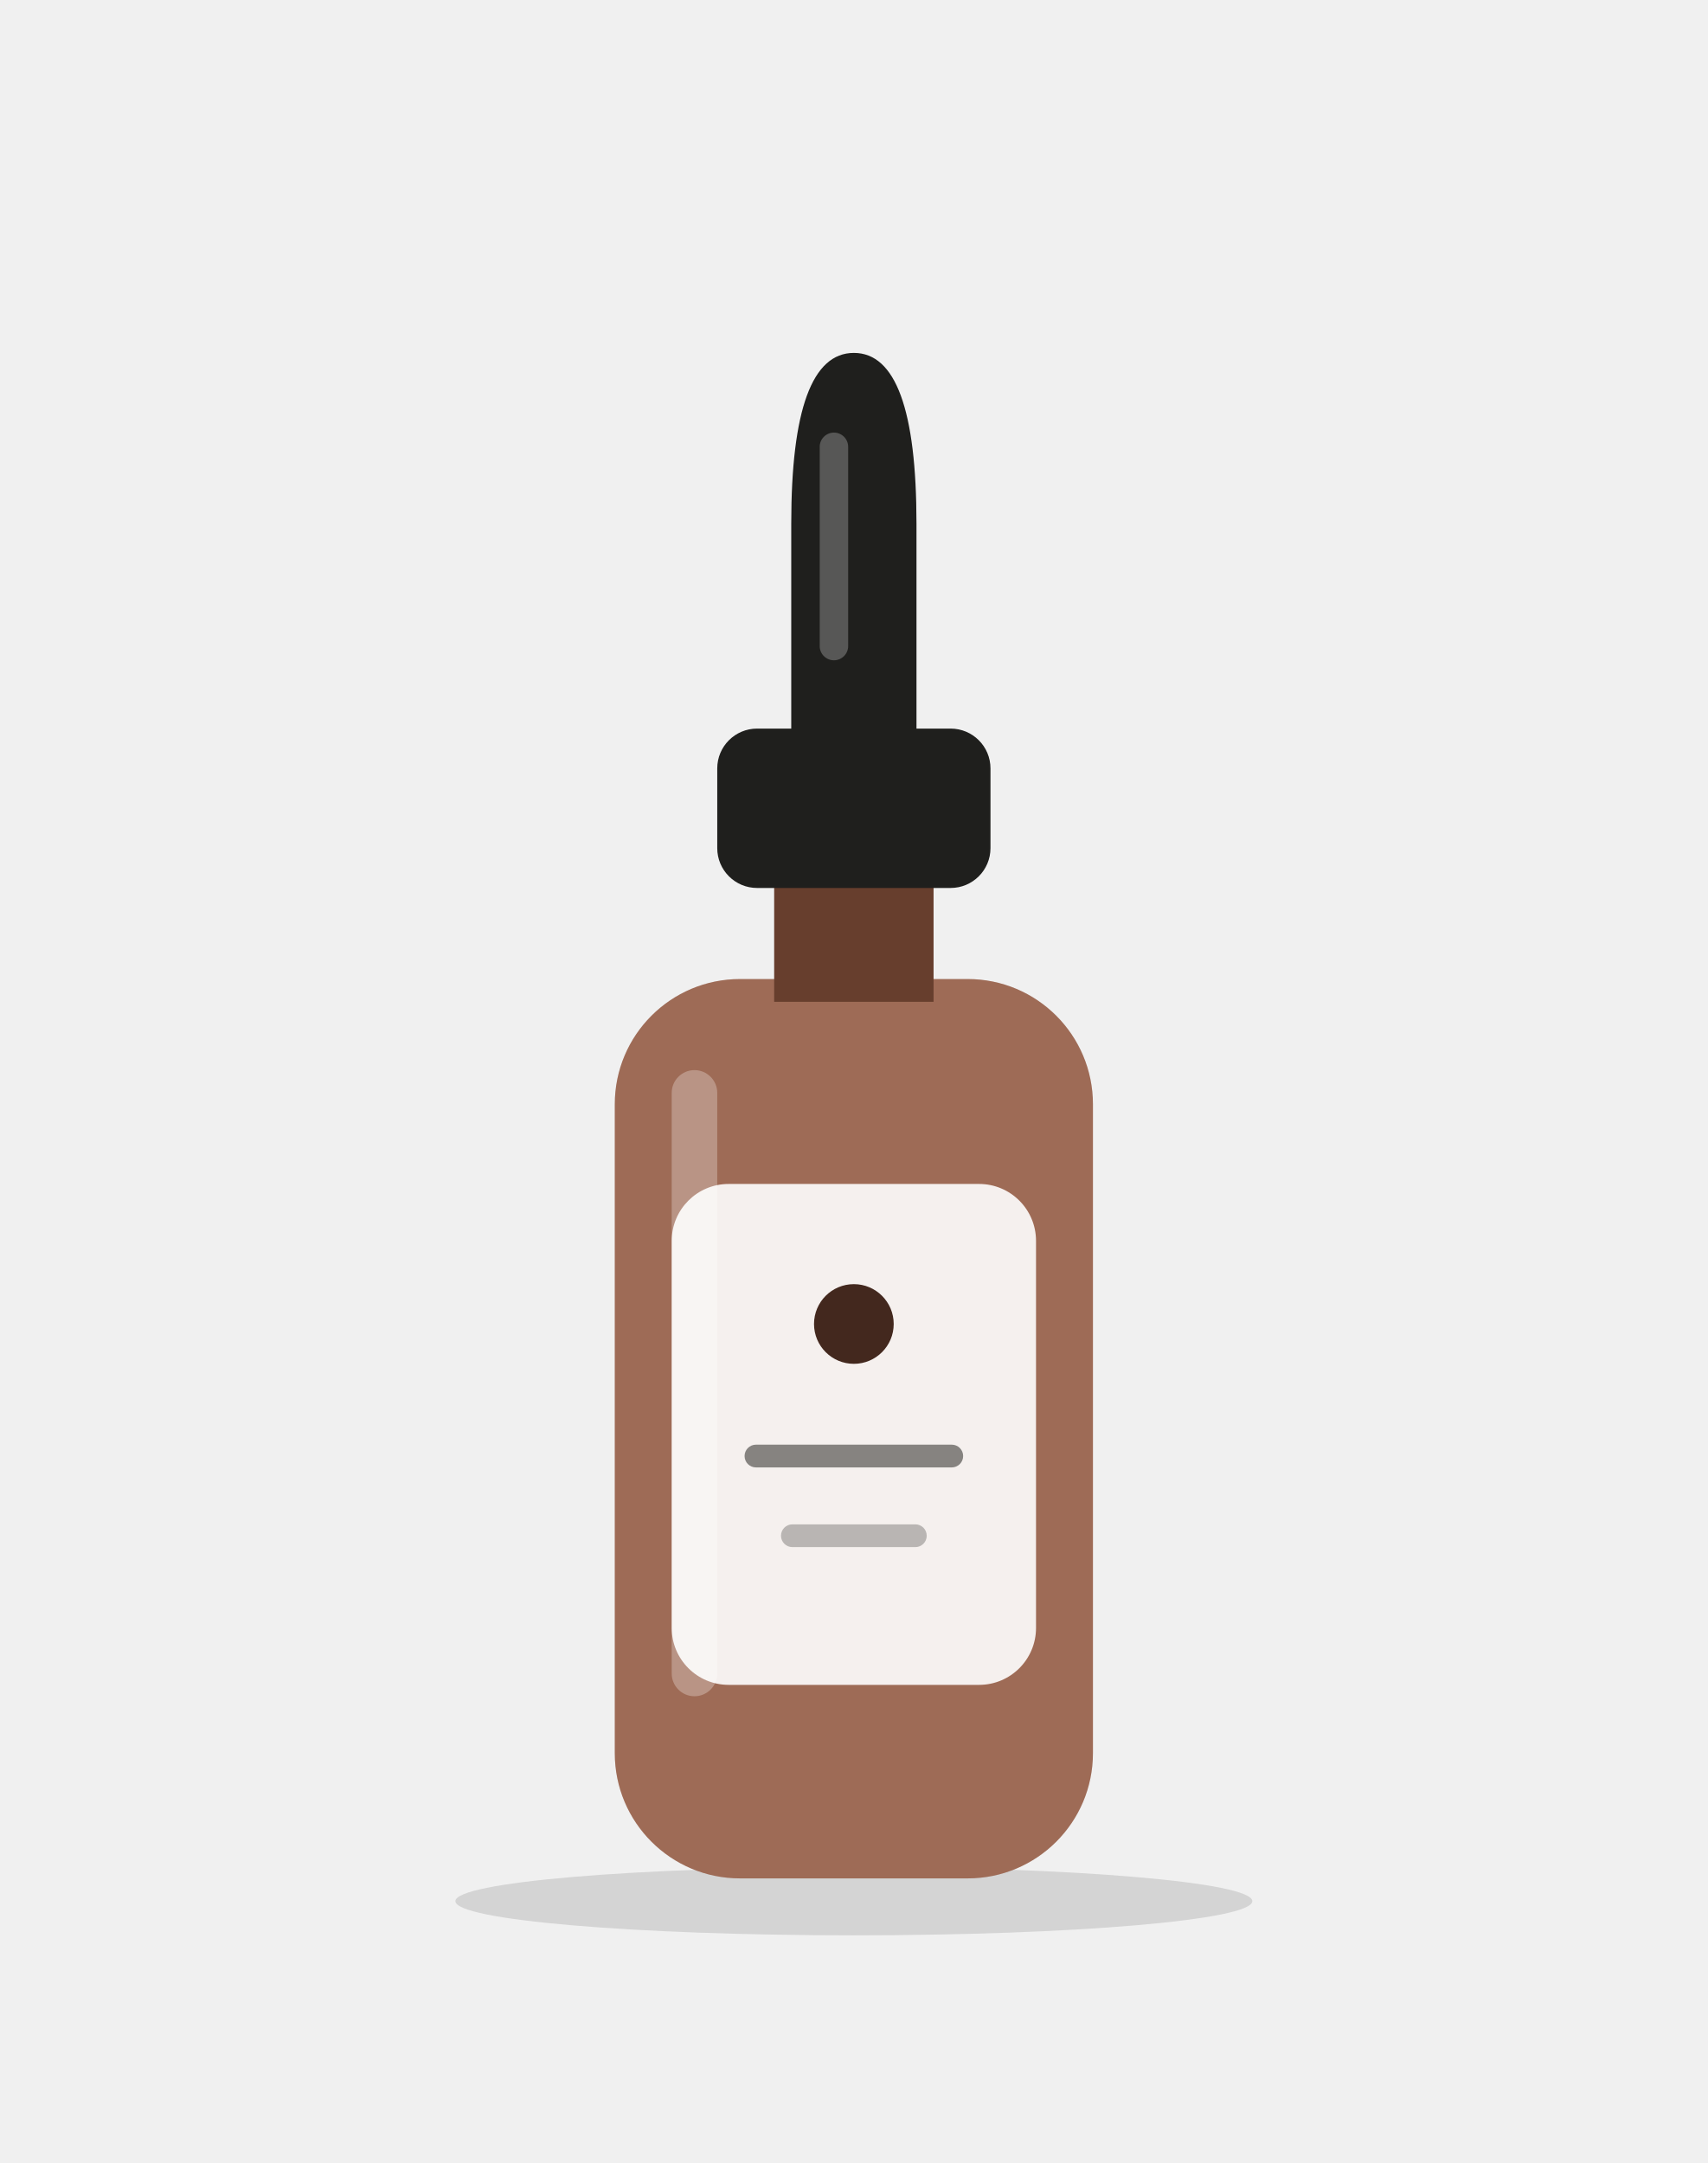
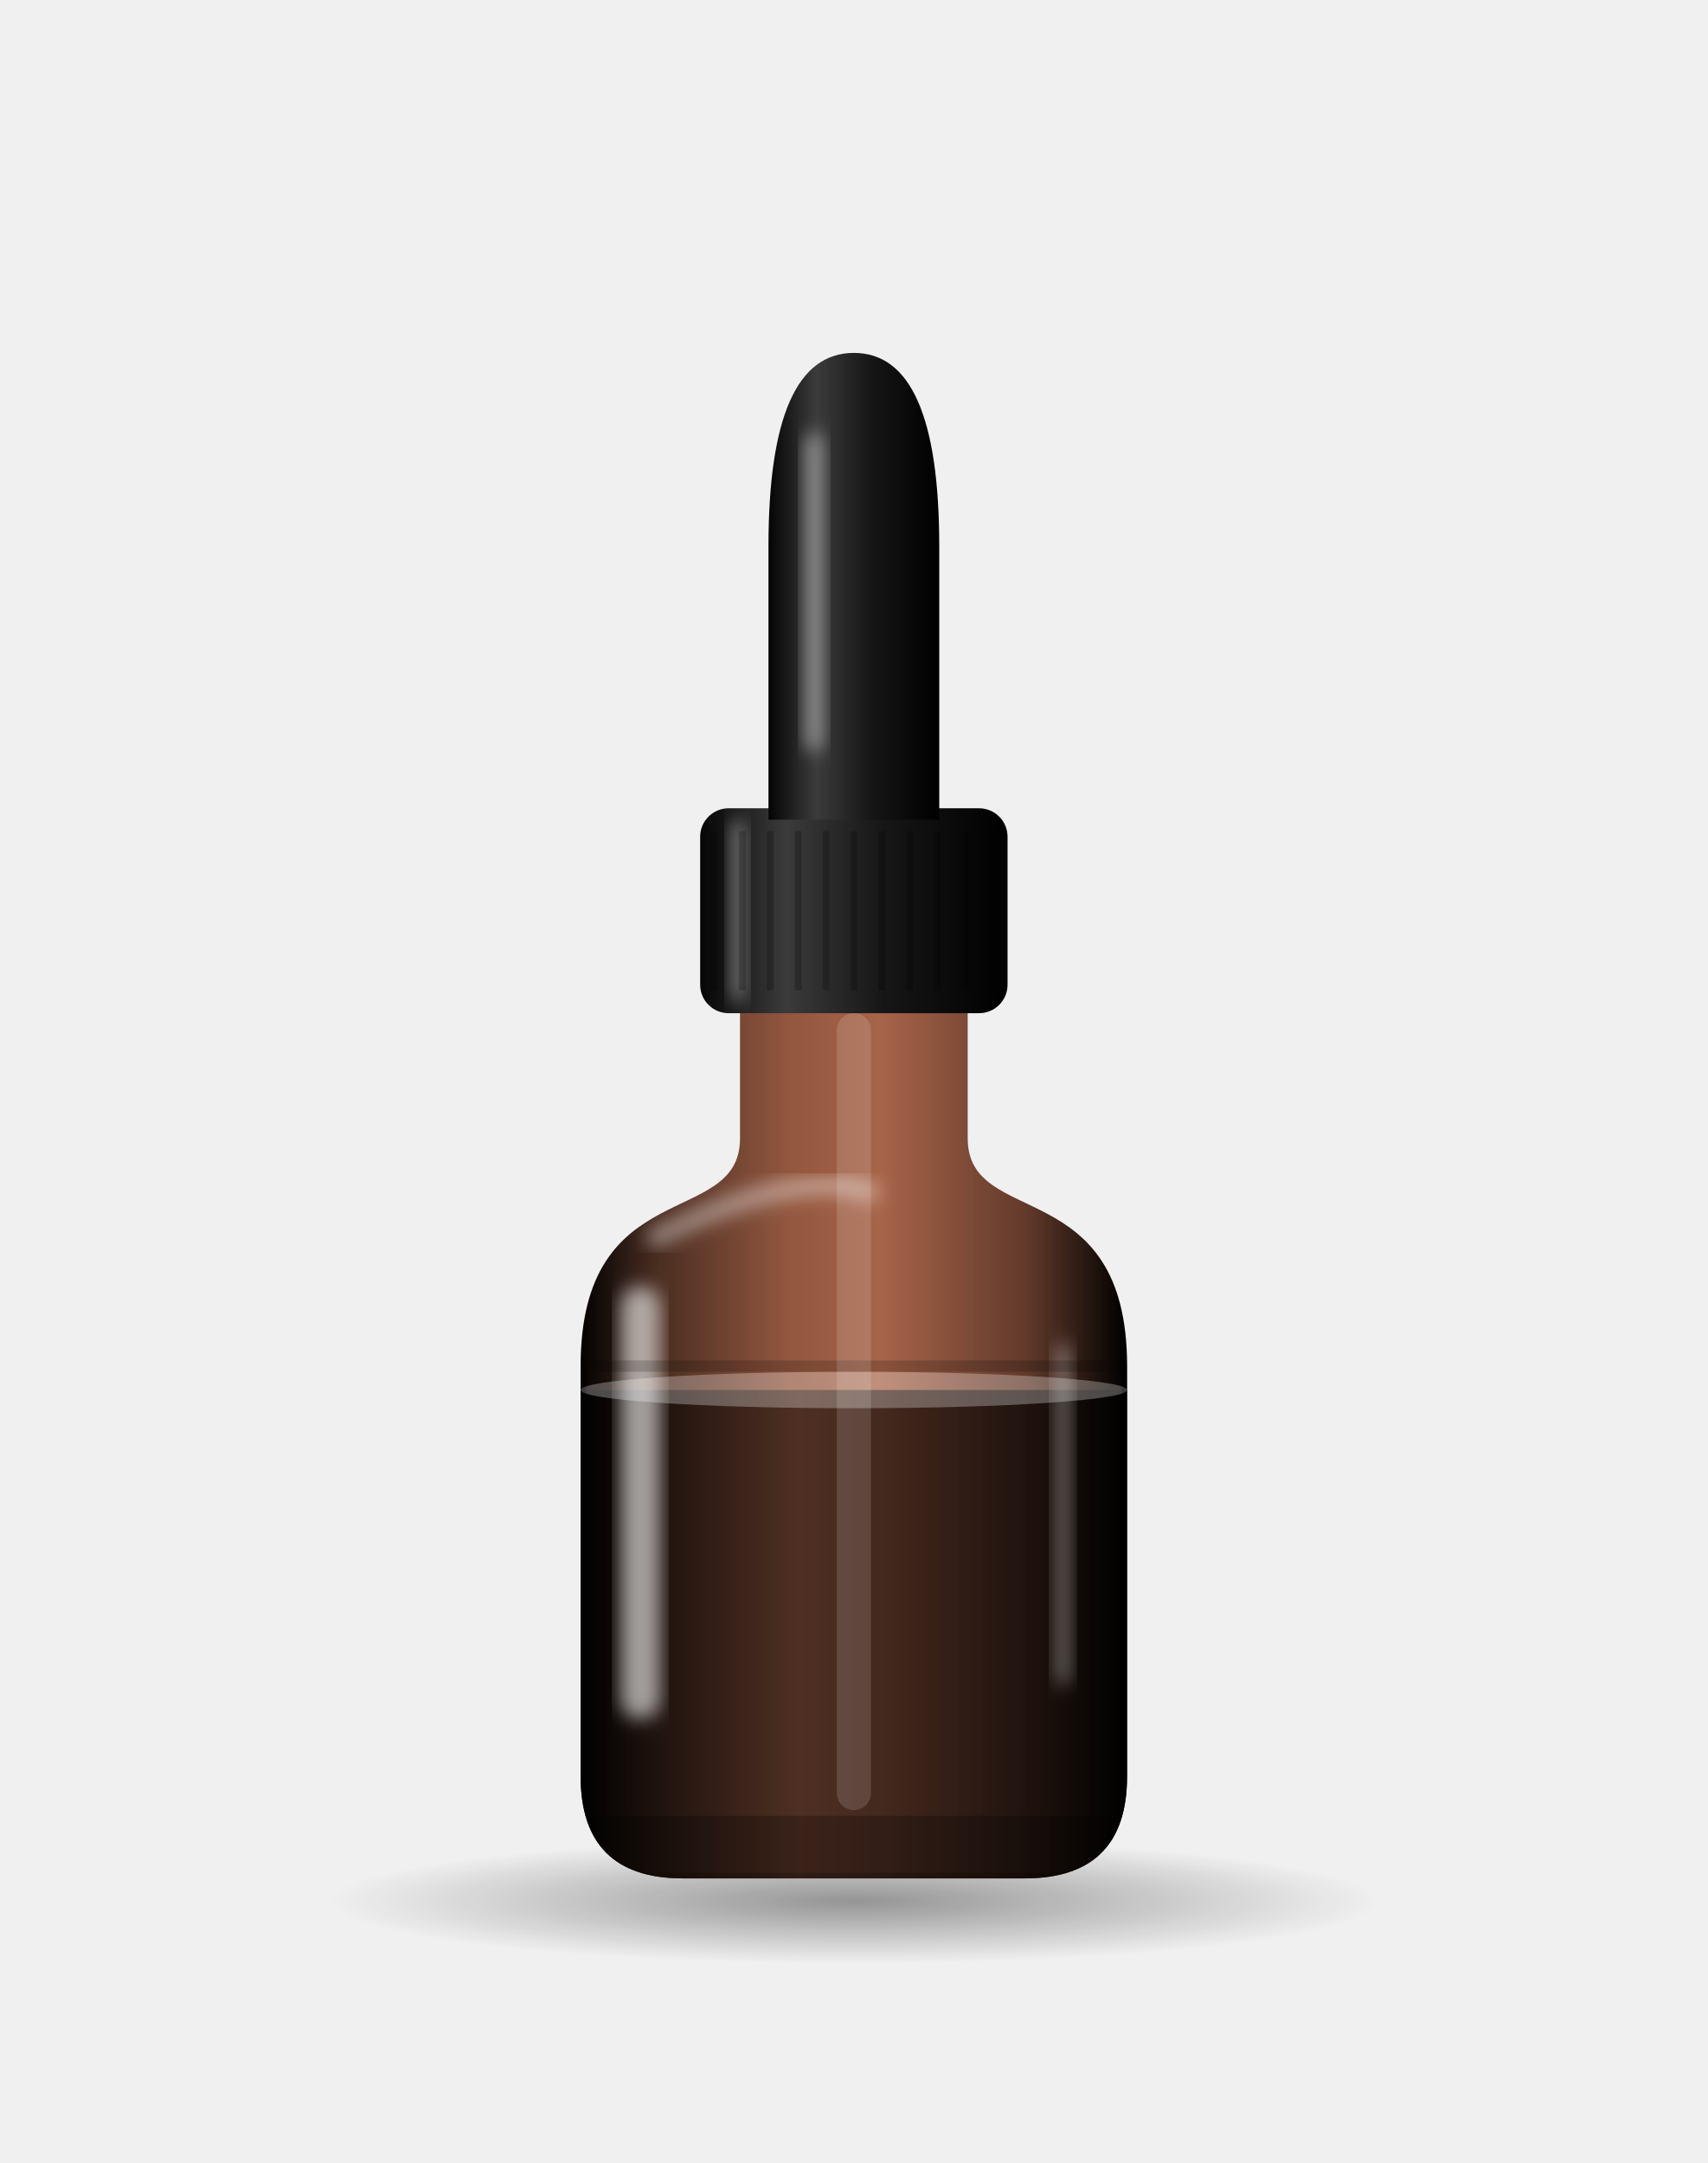
<svg xmlns="http://www.w3.org/2000/svg" viewBox="0 0 300 380" role="img" aria-label="Illustration">
-   <ellipse cx="150" cy="334" rx="70" ry="6" fill="#000" opacity=".12" />
-   <rect x="108" y="172" width="84" height="158" rx="22" fill="#915740" />
-   <rect x="108" y="172" width="84" height="158" rx="22" fill="#fff" opacity=".12" />
-   <rect x="118" y="188" width="8" height="110" rx="4" fill="#fff" opacity=".28" />
-   <rect x="136" y="150" width="28" height="26" fill="#673e2d" />
-   <rect x="126" y="128" width="48" height="28" rx="7" fill="#1f1f1d" />
-   <path d="M139 130 L139 92 Q139 62 150 62 Q161 62 161 92 L161 130 Z" fill="#1f1f1d" />
-   <rect x="144" y="76" width="5" height="40" rx="2.5" fill="#fff" opacity=".25" />
-   <rect x="118" y="208" width="64" height="88" rx="10" fill="#fff" opacity=".9" />
-   <circle cx="150.0" cy="232.6" r="7.0" fill="#43281e" />
-   <rect x="130.8" y="253.8" width="38.4" height="4" rx="2" fill="#2b2a27" opacity=".55" />
-   <rect x="137.2" y="267.8" width="25.6" height="4" rx="2" fill="#2b2a27" opacity=".3" />
+   <defs>
+     <linearGradient id="gl" x1="0" x2="1">
+       <stop offset="0" stop-color="#030202" />
+       <stop offset=".14" stop-color="#4a2d21" />
+       <stop offset=".38" stop-color="#92573f" />
+       <stop offset=".55" stop-color="#a76449" />
+       <stop offset=".82" stop-color="#60392a" />
+       <stop offset="1" stop-color="#000000" />
+     </linearGradient>
+     <linearGradient id="lq" x1="0" x2="1">
+       <stop offset="0" stop-color="#000000" />
+       <stop offset=".4" stop-color="#43281d" />
+       <stop offset="1" stop-color="#000000" />
+     </linearGradient>
+     <linearGradient id="cp" x1="0" x2="1">
+       <stop offset="0" stop-color="#050505" />
+       <stop offset=".28" stop-color="#3b3b3b" />
+       <stop offset=".6" stop-color="#161616" />
+       <stop offset="1" stop-color="#000" />
+     </linearGradient>
+     <linearGradient id="mt" x1="0" x2="1">
+       <stop offset="0" stop-color="#8a8c8e" />
+       <stop offset=".25" stop-color="#f4f5f6" />
+       <stop offset=".5" stop-color="#b9bbbd" />
+       <stop offset=".78" stop-color="#eceeef" />
+       <stop offset="1" stop-color="#7d7f82" />
+     </linearGradient>
+     <radialGradient id="sh" cx=".5" cy=".5" r=".5">
+       <stop offset="0" stop-color="#000" stop-opacity=".38" />
+       <stop offset="1" stop-color="#000" stop-opacity="0" />
+     </radialGradient>
+     <filter id="bl" x="-20%" y="-20%" width="140%" height="140%">
+       <feGaussianBlur stdDeviation="1.6" />
+     </filter>
+   </defs>
+   <ellipse cx="150" cy="334" rx="92" ry="11" fill="url(#sh)" />
+   <clipPath id="bc">
+     <path d="M130.0 176 L130.0 200 C130.0 216 102.0 206 102.0 240 L102.0 312 Q102.0 330 120.0 330 L180.0 330 Q198.0 330 198.0 312 L198.0 240 C198.0 206 170.0 216 170.0 200 L170.0 176 Z" />
+   </clipPath>
+   <path d="M130.0 176 L130.0 200 C130.0 216 102.0 206 102.0 240 L102.0 312 Q102.0 330 120.0 330 L180.0 330 Q198.0 330 198.0 312 L198.0 240 C198.0 206 170.0 216 170.0 200 L170.0 176 Z" fill="url(#gl)" />
+   <g clip-path="url(#bc)">
+     <rect x="102.0" y="244.2" width="96" height="87.8" fill="url(#lq)" opacity="0.85" />
+     <ellipse cx="150" cy="244.2" rx="48.0" ry="3.2" fill="#fff" opacity=".28" />
+     <rect x="102.0" y="319" width="96" height="12" fill="#000" opacity=".26" />
+     <rect x="109.0" y="226" width="7" height="76" rx="3.5" fill="#fff" opacity=".6" filter="url(#bl)" />
+     <rect x="185.0" y="236" width="3.5" height="60" rx="1.7" fill="#fff" opacity=".3" filter="url(#bl)" />
+     <path d="M114.0 218 Q142 204 154 210" stroke="#fff" stroke-width="3" fill="none" opacity=".45" filter="url(#bl)" />
+     <rect x="102.0" y="240" width="96" height="90" fill="none" stroke="#000" stroke-opacity=".18" stroke-width="2" />
+   </g>
+   <rect x="147" y="178" width="6" height="140" rx="3" fill="#fff" opacity=".14" />
+   <rect x="123" y="142" width="54" height="36" rx="5" fill="url(#cp)" />
+   <rect x="128" y="144" width="3.2" height="32" rx="1.6" fill="#fff" opacity=".35" filter="url(#bl)" />
+   <rect x="124.9" y="146" width="1.2" height="28" fill="#000" opacity="0.22" />
+   <rect x="129.8" y="146" width="1.2" height="28" fill="#000" opacity="0.22" />
+   <rect x="134.7" y="146" width="1.2" height="28" fill="#000" opacity="0.22" />
+   <rect x="139.6" y="146" width="1.2" height="28" fill="#000" opacity="0.22" />
+   <rect x="144.5" y="146" width="1.2" height="28" fill="#000" opacity="0.22" />
+   <rect x="149.4" y="146" width="1.2" height="28" fill="#000" opacity="0.22" />
+   <rect x="154.3" y="146" width="1.2" height="28" fill="#000" opacity="0.22" />
+   <rect x="159.2" y="146" width="1.2" height="28" fill="#000" opacity="0.22" />
+   <rect x="164.1" y="146" width="1.2" height="28" fill="#000" opacity="0.22" />
+   <rect x="169.0" y="146" width="1.2" height="28" fill="#000" opacity="0.22" />
+   <rect x="173.9" y="146" width="1.2" height="28" fill="#000" opacity="0.22" />
+   <path d="M135 144 L135 96 Q135 62 150 62 Q165 62 165 96 L165 144 Z" fill="url(#cp)" />
+   <rect x="141" y="76" width="4" height="56" rx="2" fill="#fff" opacity=".4" filter="url(#bl)" />
</svg>
